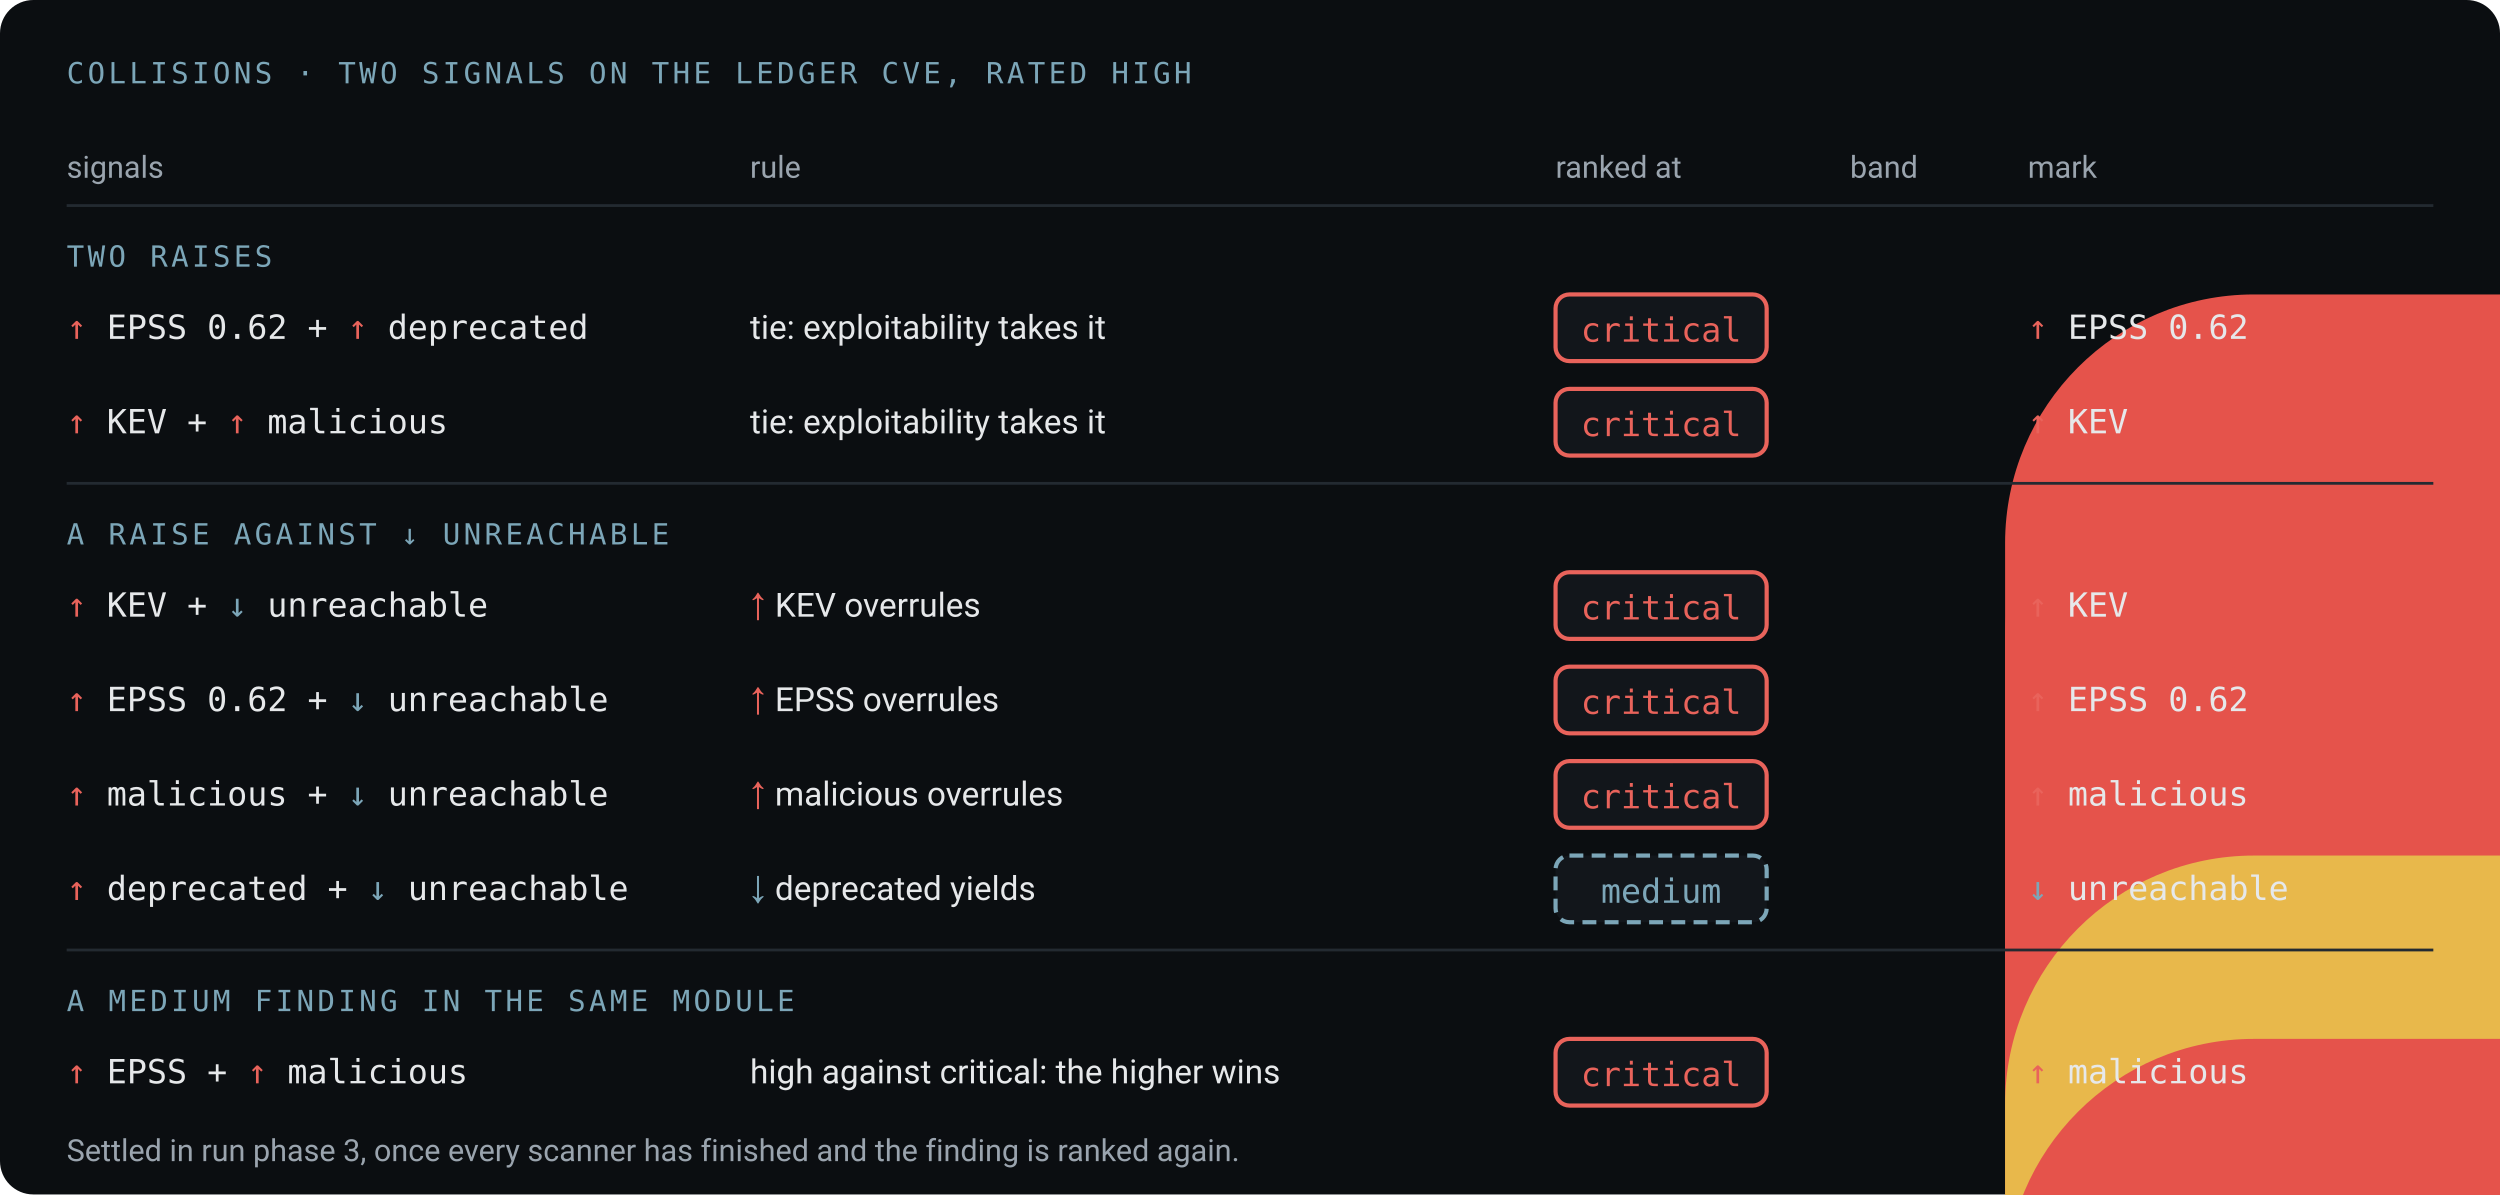
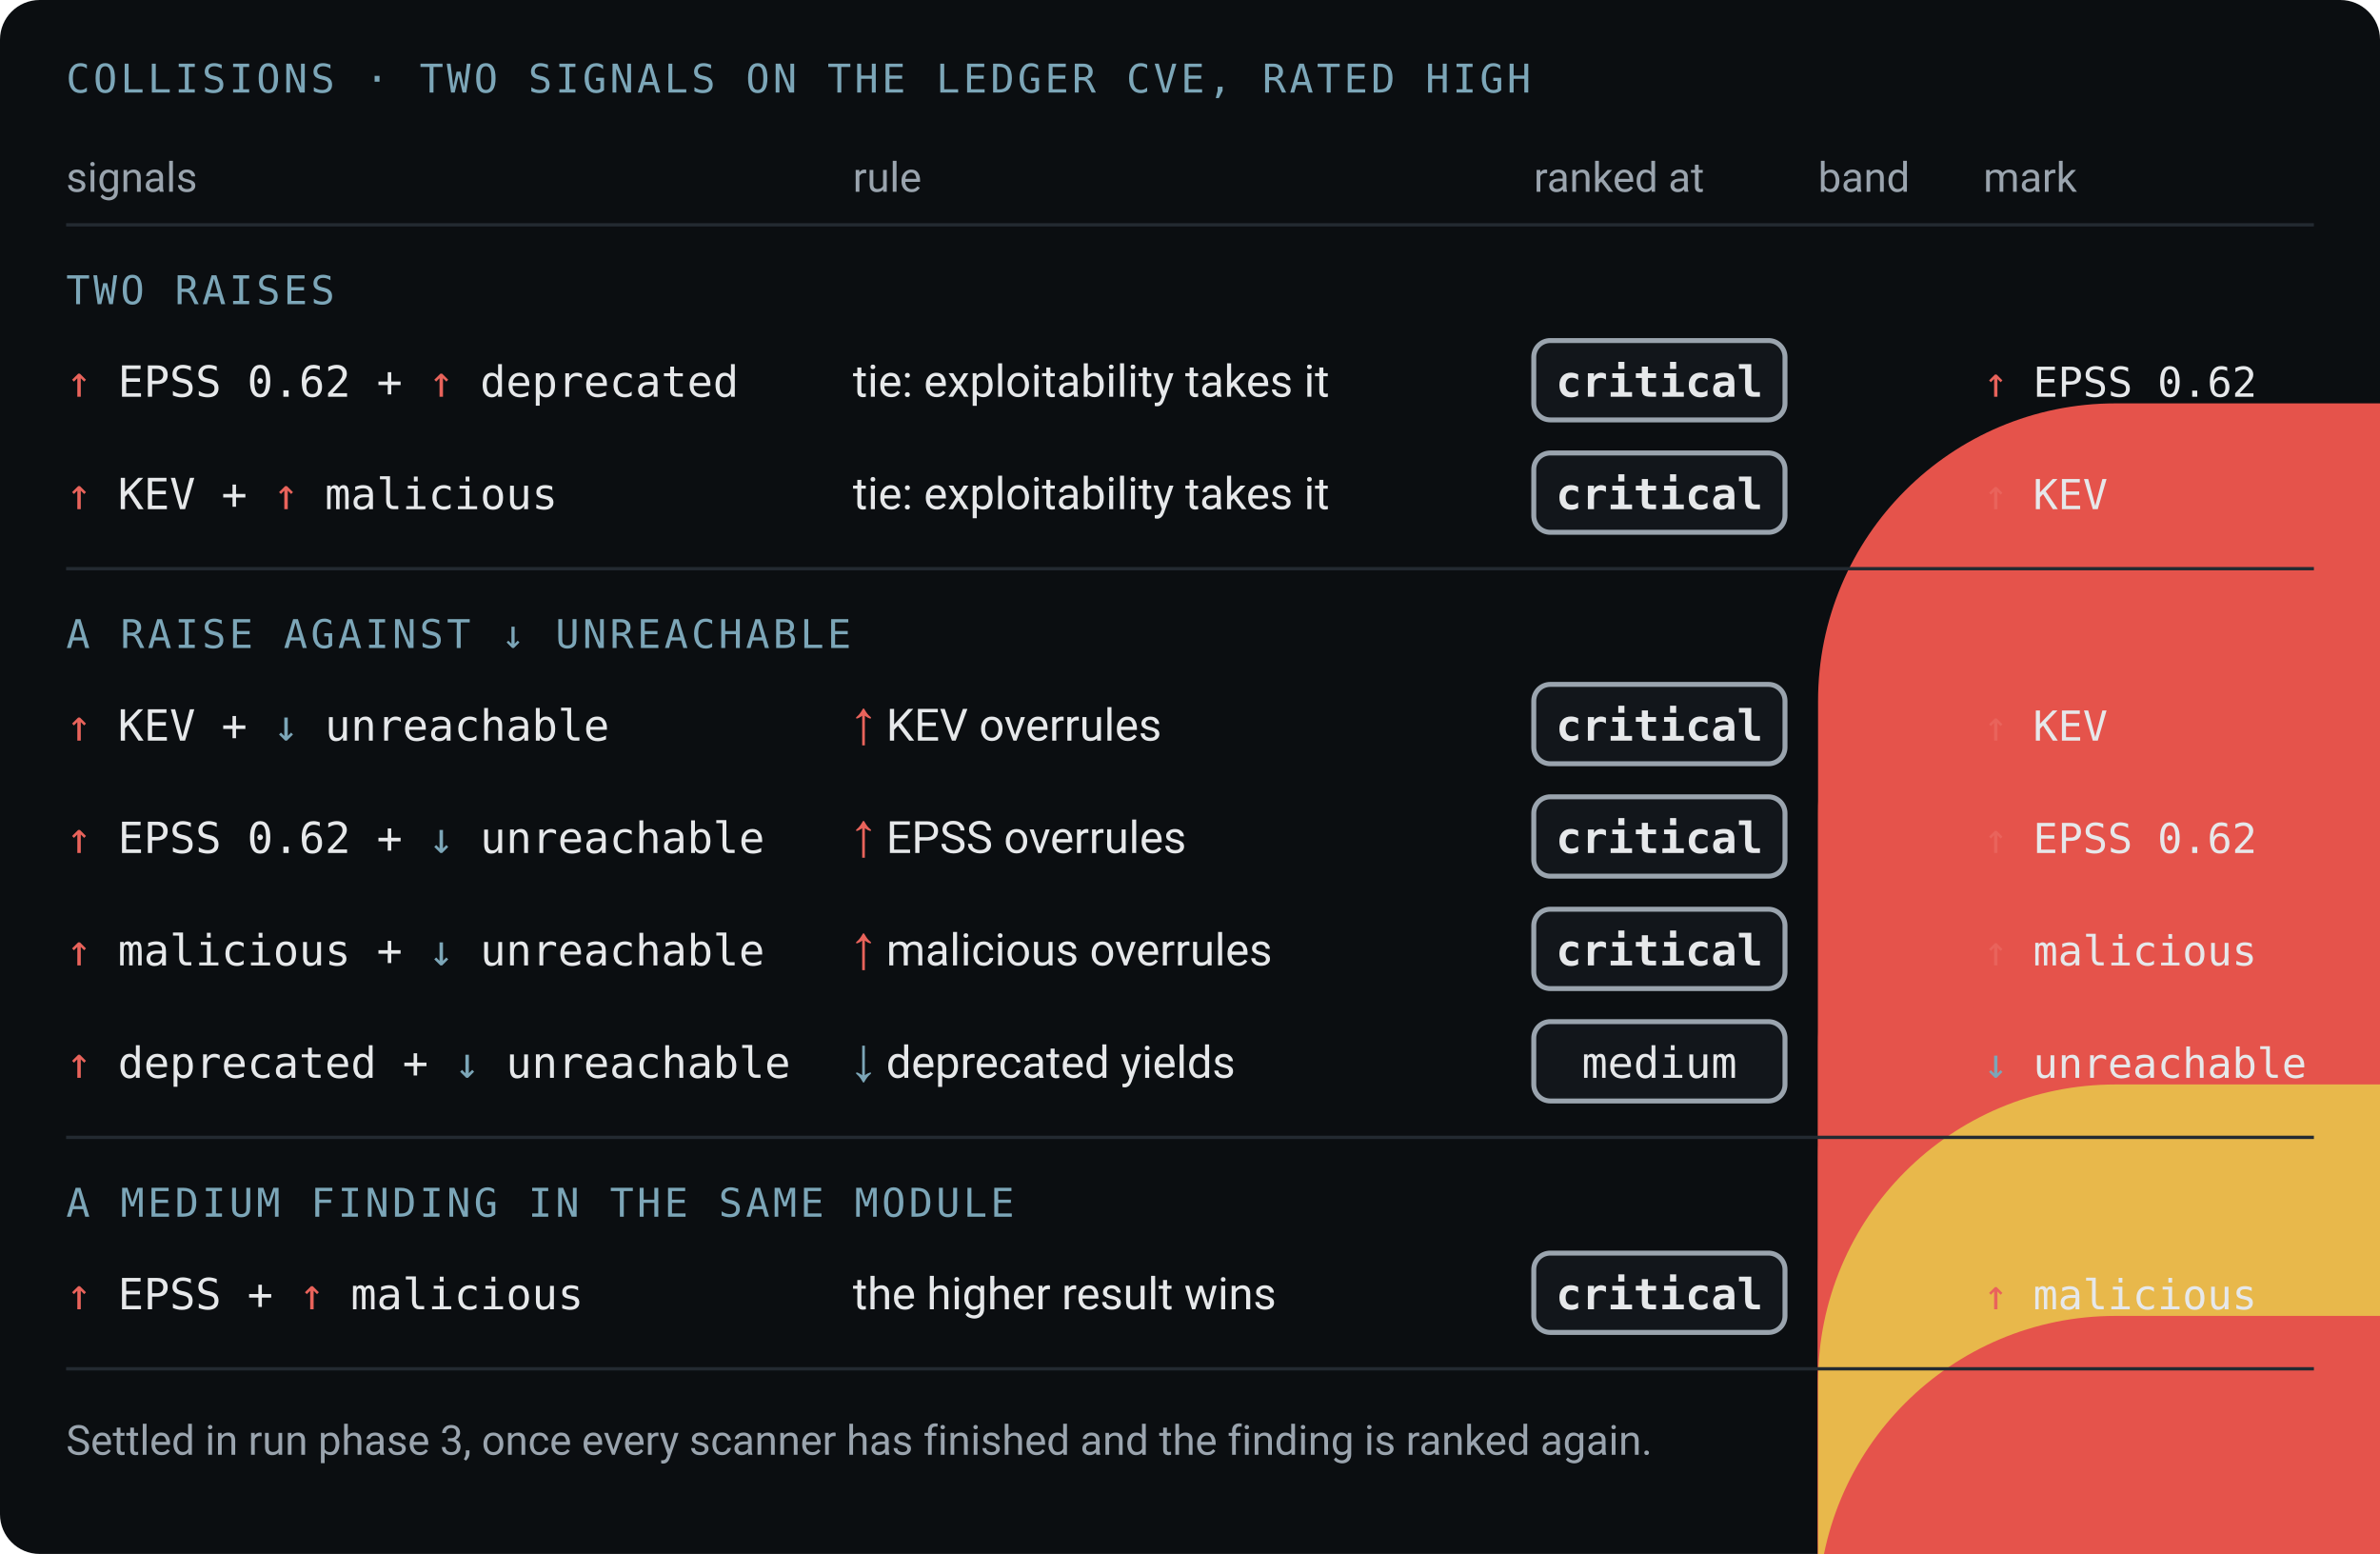
- <svg xmlns="http://www.w3.org/2000/svg" viewBox="0 0 900 430" width="900" height="430" role="img" aria-label="The ledger CVE with two signals at once: ties between raises go to exploitability, KEV, EPSS and malicious overrule unreachable, and deprecated yields to it.">
+ <svg xmlns="http://www.w3.org/2000/svg" viewBox="0 0 720 470" width="720" height="470" role="img" aria-label="The ledger CVE with two signals at once: ties between raises go to exploitability, KEV, EPSS and malicious overrule unreachable, and deprecated yields to it.">
  <defs>
    <style>
-       text{font-family:'Space Grotesk',system-ui,-apple-system,'Segoe UI',Roboto,Helvetica,Arial,sans-serif;fill:#E6E8EA;font-size:13px}
+       text{font-family:'Space Grotesk',system-ui,-apple-system,'Segoe UI',Roboto,Helvetica,Arial,sans-serif;fill:#E6E8EA;font-size:13.5px}
      .m{font-family:'JetBrains Mono',ui-monospace,SFMono-Regular,Menlo,Consolas,monospace}
-       .e{font-family:'JetBrains Mono',ui-monospace,SFMono-Regular,Menlo,Consolas,monospace;font-size:10.5px;letter-spacing:1.2px;fill:#7CA6B8}
-       .mu{fill:#9AA4AE}.sm{font-size:11px}.h{font-size:12px}.b{font-weight:700}.c{text-anchor:middle}
-       .scr{fill:#E9635B}.sme{fill:#7CA6B8}
-       .ccr{fill:#12161B;stroke:#E9635B;stroke-width:1.5}
-       .cme{fill:#12161B;stroke:#7CA6B8;stroke-width:1.5;stroke-dasharray:5 3}
+       .e{font-family:'JetBrains Mono',ui-monospace,SFMono-Regular,Menlo,Consolas,monospace;font-size:12px;letter-spacing:1px;fill:#7CA6B8}
+       .mu{fill:#9AA4AE}.sm{font-size:12.5px}.h{font-size:13px}.b{font-weight:700}.c{text-anchor:middle}
+       .sev{fill:#12161B;stroke:#9AA4AE;stroke-width:1.5}
      .g{stroke:#232A31;stroke-width:1}
      .tu{fill:#E9635B}.td{fill:#7CA6B8}
    </style>
-     <symbol id="c1" viewBox="0 0 44 24" width="44" height="24">
-       <rect width="44" height="24" rx="5" fill="#E5534B" />
-       <text x="22" y="17" text-anchor="middle" font-family="'JetBrains Mono',ui-monospace,monospace" font-size="12" font-weight="700" fill="#0B0E11">P1</text>
+     <symbol id="c1" viewBox="0 0 40 24" width="40" height="24">
+       <rect width="40" height="24" rx="5" fill="#E5534B" />
+       <text x="20" y="17" text-anchor="middle" font-family="'JetBrains Mono',ui-monospace,monospace" font-size="13" font-weight="700" fill="#0B0E11">P1</text>
    </symbol>
-     <symbol id="c2" viewBox="0 0 44 24" width="44" height="24">
-       <rect width="44" height="24" rx="5" fill="#E8B84B" />
-       <text x="22" y="17" text-anchor="middle" font-family="'JetBrains Mono',ui-monospace,monospace" font-size="12" font-weight="700" fill="#16110A">P2</text>
+     <symbol id="c2" viewBox="0 0 40 24" width="40" height="24">
+       <rect width="40" height="24" rx="5" fill="#E8B84B" />
+       <text x="20" y="17" text-anchor="middle" font-family="'JetBrains Mono',ui-monospace,monospace" font-size="13" font-weight="700" fill="#16110A">P2</text>
    </symbol>
  </defs>
-   <rect width="900" height="430" rx="12" fill="#0B0E11" />
-   <text class="e" x="24" y="30">COLLISIONS · TWO SIGNALS ON THE LEDGER CVE, RATED HIGH</text>
-   <text class="sm mu" x="24" y="64">signals</text>
-   <text class="sm mu" x="270" y="64">rule</text>
-   <text class="sm mu" x="560" y="64">ranked at</text>
-   <text class="sm mu" x="666" y="64">band</text>
-   <text class="sm mu" x="730" y="64">mark</text>
-   <path class="g" d="M24 74H876" />
-   <text class="e" x="24" y="96">TWO RAISES</text>
-   <text class="m h" x="24" y="122">
+   <rect width="720" height="470" rx="12" fill="#0B0E11" />
+   <text class="e" x="20" y="28">COLLISIONS · TWO SIGNALS ON THE LEDGER CVE, RATED HIGH</text>
+   <text class="sm mu" x="20" y="58">signals</text>
+   <text class="sm mu" x="258" y="58">rule</text>
+   <text class="sm mu" x="464" y="58">ranked at</text>
+   <text class="sm mu" x="550" y="58">band</text>
+   <text class="sm mu" x="600" y="58">mark</text>
+   <path class="g" d="M20 68H700" />
+   <text class="e" x="20" y="92">TWO RAISES</text>
+   <text class="m h" x="20" y="120">
    <tspan class="tu">↑</tspan> EPSS 0.62 + <tspan class="tu">↑</tspan> deprecated</text>
-   <text class="h" x="270" y="122">tie: exploitability takes it</text>
-   <rect class="ccr" x="560" y="106" width="76" height="24" rx="5" />
-   <text class="m h c scr" x="598" y="123">critical</text>
-   <use href="#c1" x="666" y="106" />
-   <text class="m h" x="730" y="122">
+   <text x="258" y="120">tie: exploitability takes it</text>
+   <rect class="sev" x="464" y="103" width="76" height="24" rx="5" />
+   <text class="m h b c" x="502" y="120">critical</text>
+   <use href="#c1" x="550" y="103" />
+   <text class="m sm" x="600" y="120">
    <tspan class="tu">↑</tspan> EPSS 0.62</text>
-   <text class="m h" x="24" y="156">
+   <text class="m h" x="20" y="154">
    <tspan class="tu">↑</tspan> KEV + <tspan class="tu">↑</tspan> malicious</text>
-   <text class="h" x="270" y="156">tie: exploitability takes it</text>
-   <rect class="ccr" x="560" y="140" width="76" height="24" rx="5" />
-   <text class="m h c scr" x="598" y="157">critical</text>
-   <use href="#c1" x="666" y="140" />
-   <text class="m h" x="730" y="156">
+   <text x="258" y="154">tie: exploitability takes it</text>
+   <rect class="sev" x="464" y="137" width="76" height="24" rx="5" />
+   <text class="m h b c" x="502" y="154">critical</text>
+   <use href="#c1" x="550" y="137" />
+   <text class="m sm" x="600" y="154">
    <tspan class="tu">↑</tspan> KEV</text>
-   <path class="g" d="M24 174H876" />
-   <text class="e" x="24" y="196">A RAISE AGAINST ↓ UNREACHABLE</text>
-   <text class="m h" x="24" y="222">
+   <path class="g" d="M20 172H700" />
+   <text class="e" x="20" y="196">A RAISE AGAINST ↓ UNREACHABLE</text>
+   <text class="m h" x="20" y="224">
    <tspan class="tu">↑</tspan> KEV + <tspan class="td">↓</tspan> unreachable</text>
-   <text class="h" x="270" y="222">
+   <text x="258" y="224">
    <tspan class="tu">↑</tspan> KEV overrules</text>
-   <rect class="ccr" x="560" y="206" width="76" height="24" rx="5" />
-   <text class="m h c scr" x="598" y="223">critical</text>
-   <use href="#c1" x="666" y="206" />
-   <text class="m h" x="730" y="222">
+   <rect class="sev" x="464" y="207" width="76" height="24" rx="5" />
+   <text class="m h b c" x="502" y="224">critical</text>
+   <use href="#c1" x="550" y="207" />
+   <text class="m sm" x="600" y="224">
    <tspan class="tu">↑</tspan> KEV</text>
-   <text class="m h" x="24" y="256">
+   <text class="m h" x="20" y="258">
    <tspan class="tu">↑</tspan> EPSS 0.62 + <tspan class="td">↓</tspan> unreachable</text>
-   <text class="h" x="270" y="256">
+   <text x="258" y="258">
    <tspan class="tu">↑</tspan> EPSS overrules</text>
-   <rect class="ccr" x="560" y="240" width="76" height="24" rx="5" />
-   <text class="m h c scr" x="598" y="257">critical</text>
-   <use href="#c1" x="666" y="240" />
-   <text class="m h" x="730" y="256">
+   <rect class="sev" x="464" y="241" width="76" height="24" rx="5" />
+   <text class="m h b c" x="502" y="258">critical</text>
+   <use href="#c1" x="550" y="241" />
+   <text class="m sm" x="600" y="258">
    <tspan class="tu">↑</tspan> EPSS 0.62</text>
-   <text class="m h" x="24" y="290">
+   <text class="m h" x="20" y="292">
    <tspan class="tu">↑</tspan> malicious + <tspan class="td">↓</tspan> unreachable</text>
-   <text class="h" x="270" y="290">
+   <text x="258" y="292">
    <tspan class="tu">↑</tspan> malicious overrules</text>
-   <rect class="ccr" x="560" y="274" width="76" height="24" rx="5" />
-   <text class="m h c scr" x="598" y="291">critical</text>
-   <use href="#c1" x="666" y="274" />
-   <text class="m h" x="730" y="290">
+   <rect class="sev" x="464" y="275" width="76" height="24" rx="5" />
+   <text class="m h b c" x="502" y="292">critical</text>
+   <use href="#c1" x="550" y="275" />
+   <text class="m sm" x="600" y="292">
    <tspan class="tu">↑</tspan> malicious</text>
-   <text class="m h" x="24" y="324">
+   <text class="m h" x="20" y="326">
    <tspan class="tu">↑</tspan> deprecated + <tspan class="td">↓</tspan> unreachable</text>
-   <text class="h" x="270" y="324">
+   <text x="258" y="326">
    <tspan class="td">↓</tspan> deprecated yields</text>
-   <rect class="cme" x="560" y="308" width="76" height="24" rx="5" />
-   <text class="m h c sme" x="598" y="325">medium</text>
-   <use href="#c2" x="666" y="308" />
-   <text class="m h" x="730" y="324">
+   <rect class="sev" x="464" y="309" width="76" height="24" rx="5" />
+   <text class="m h c" x="502" y="326">medium</text>
+   <use href="#c2" x="550" y="309" />
+   <text class="m sm" x="600" y="326">
    <tspan class="td">↓</tspan> unreachable</text>
-   <path class="g" d="M24 342H876" />
-   <text class="e" x="24" y="364">A MEDIUM FINDING IN THE SAME MODULE</text>
-   <text class="m h" x="24" y="390">
+   <path class="g" d="M20 344H700" />
+   <text class="e" x="20" y="368">A MEDIUM FINDING IN THE SAME MODULE</text>
+   <text class="m h" x="20" y="396">
    <tspan class="tu">↑</tspan> EPSS + <tspan class="tu">↑</tspan> malicious</text>
-   <text class="h" x="270" y="390">high against critical: the higher wins</text>
-   <rect class="ccr" x="560" y="374" width="76" height="24" rx="5" />
-   <text class="m h c scr" x="598" y="391">critical</text>
-   <use href="#c1" x="666" y="374" />
-   <text class="m h" x="730" y="390">
+   <text x="258" y="396">the higher result wins</text>
+   <rect class="sev" x="464" y="379" width="76" height="24" rx="5" />
+   <text class="m h b c" x="502" y="396">critical</text>
+   <use href="#c1" x="550" y="379" />
+   <text class="m sm" x="600" y="396">
    <tspan class="tu">↑</tspan> malicious</text>
-   <text class="sm mu" x="24" y="418">Settled in run phase 3, once every scanner has finished and the finding is ranked again.</text>
+   <path class="g" d="M20 414H700" />
+   <text class="sm mu" x="20" y="440">Settled in run phase 3, once every scanner has finished and the finding is ranked again.</text>
</svg>
